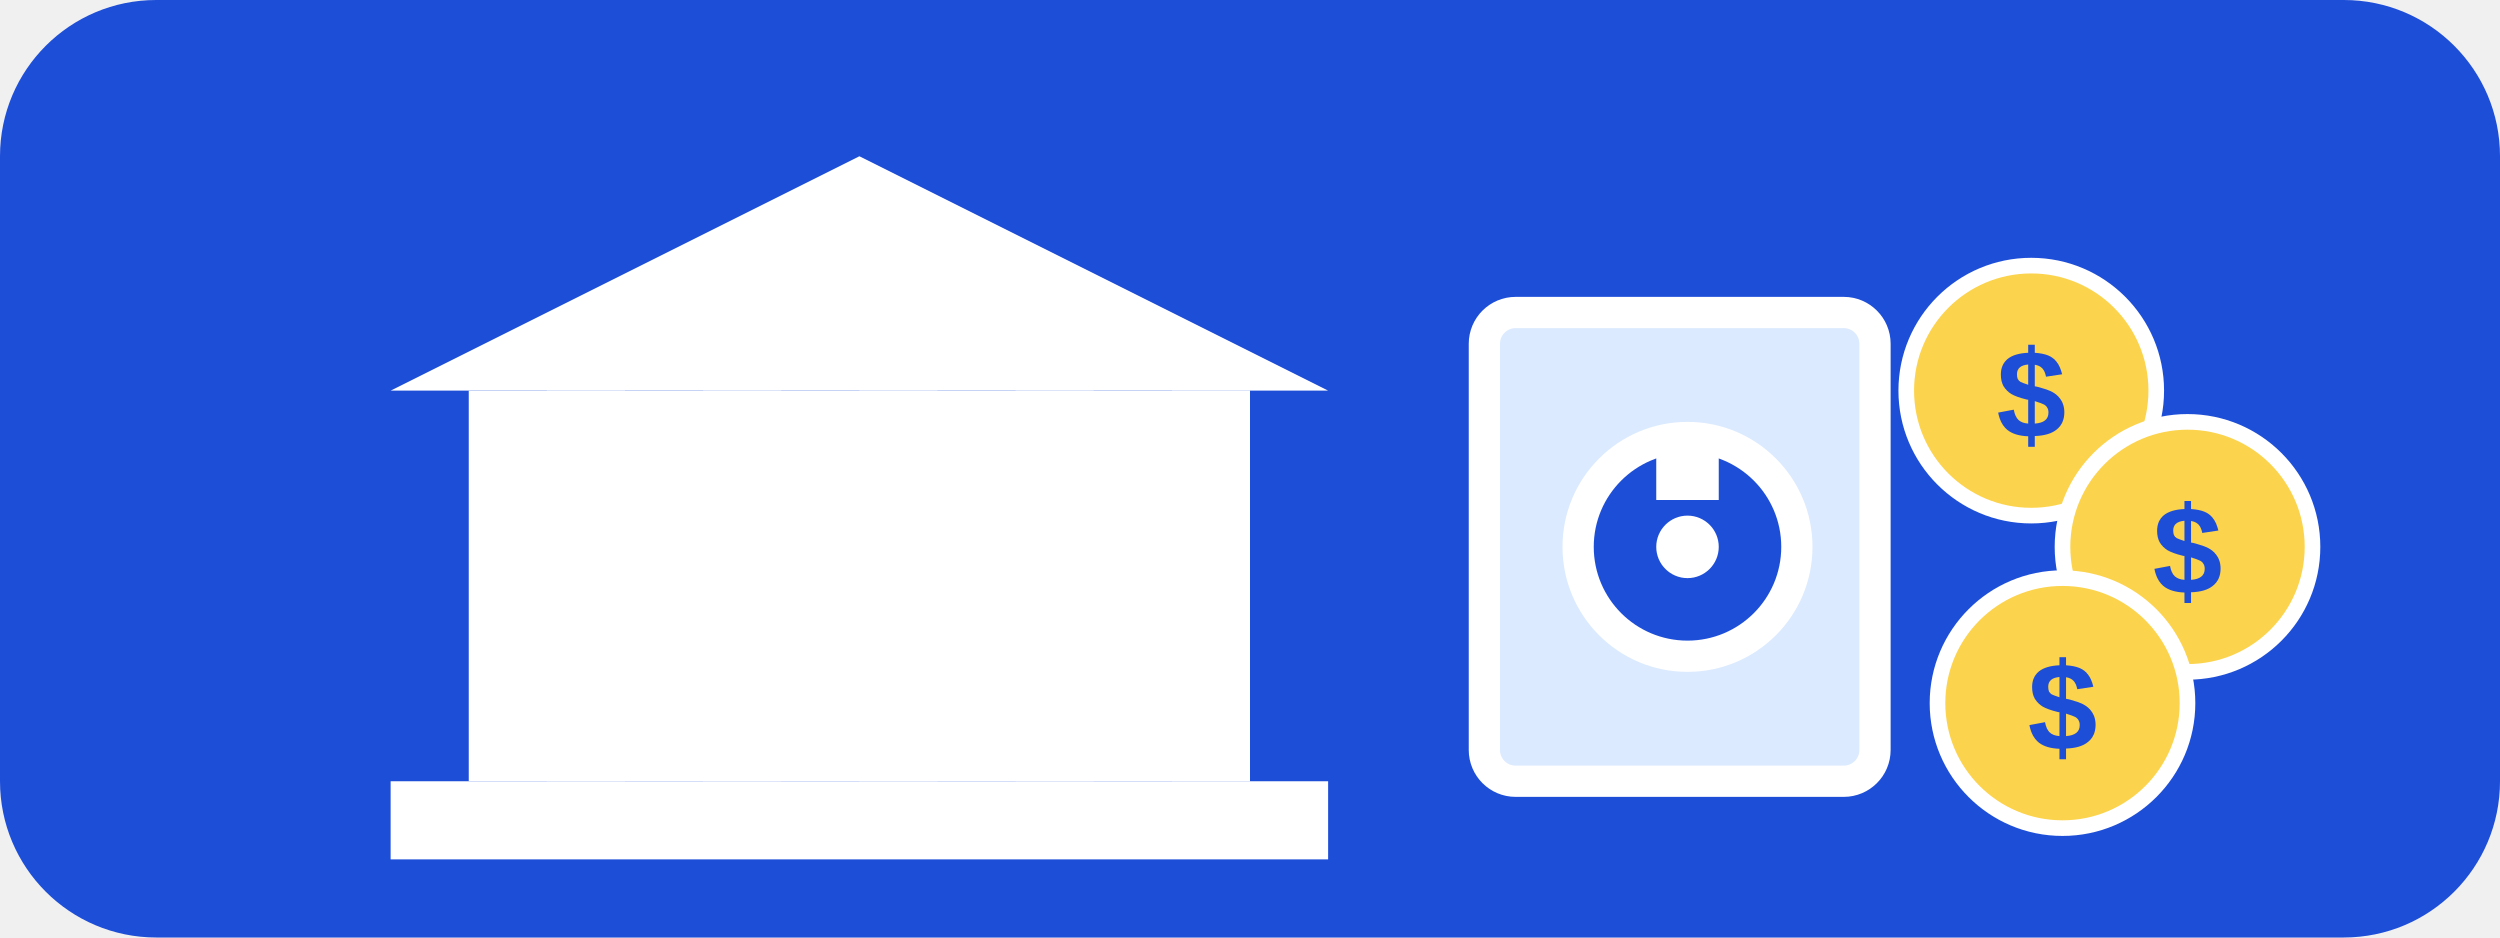
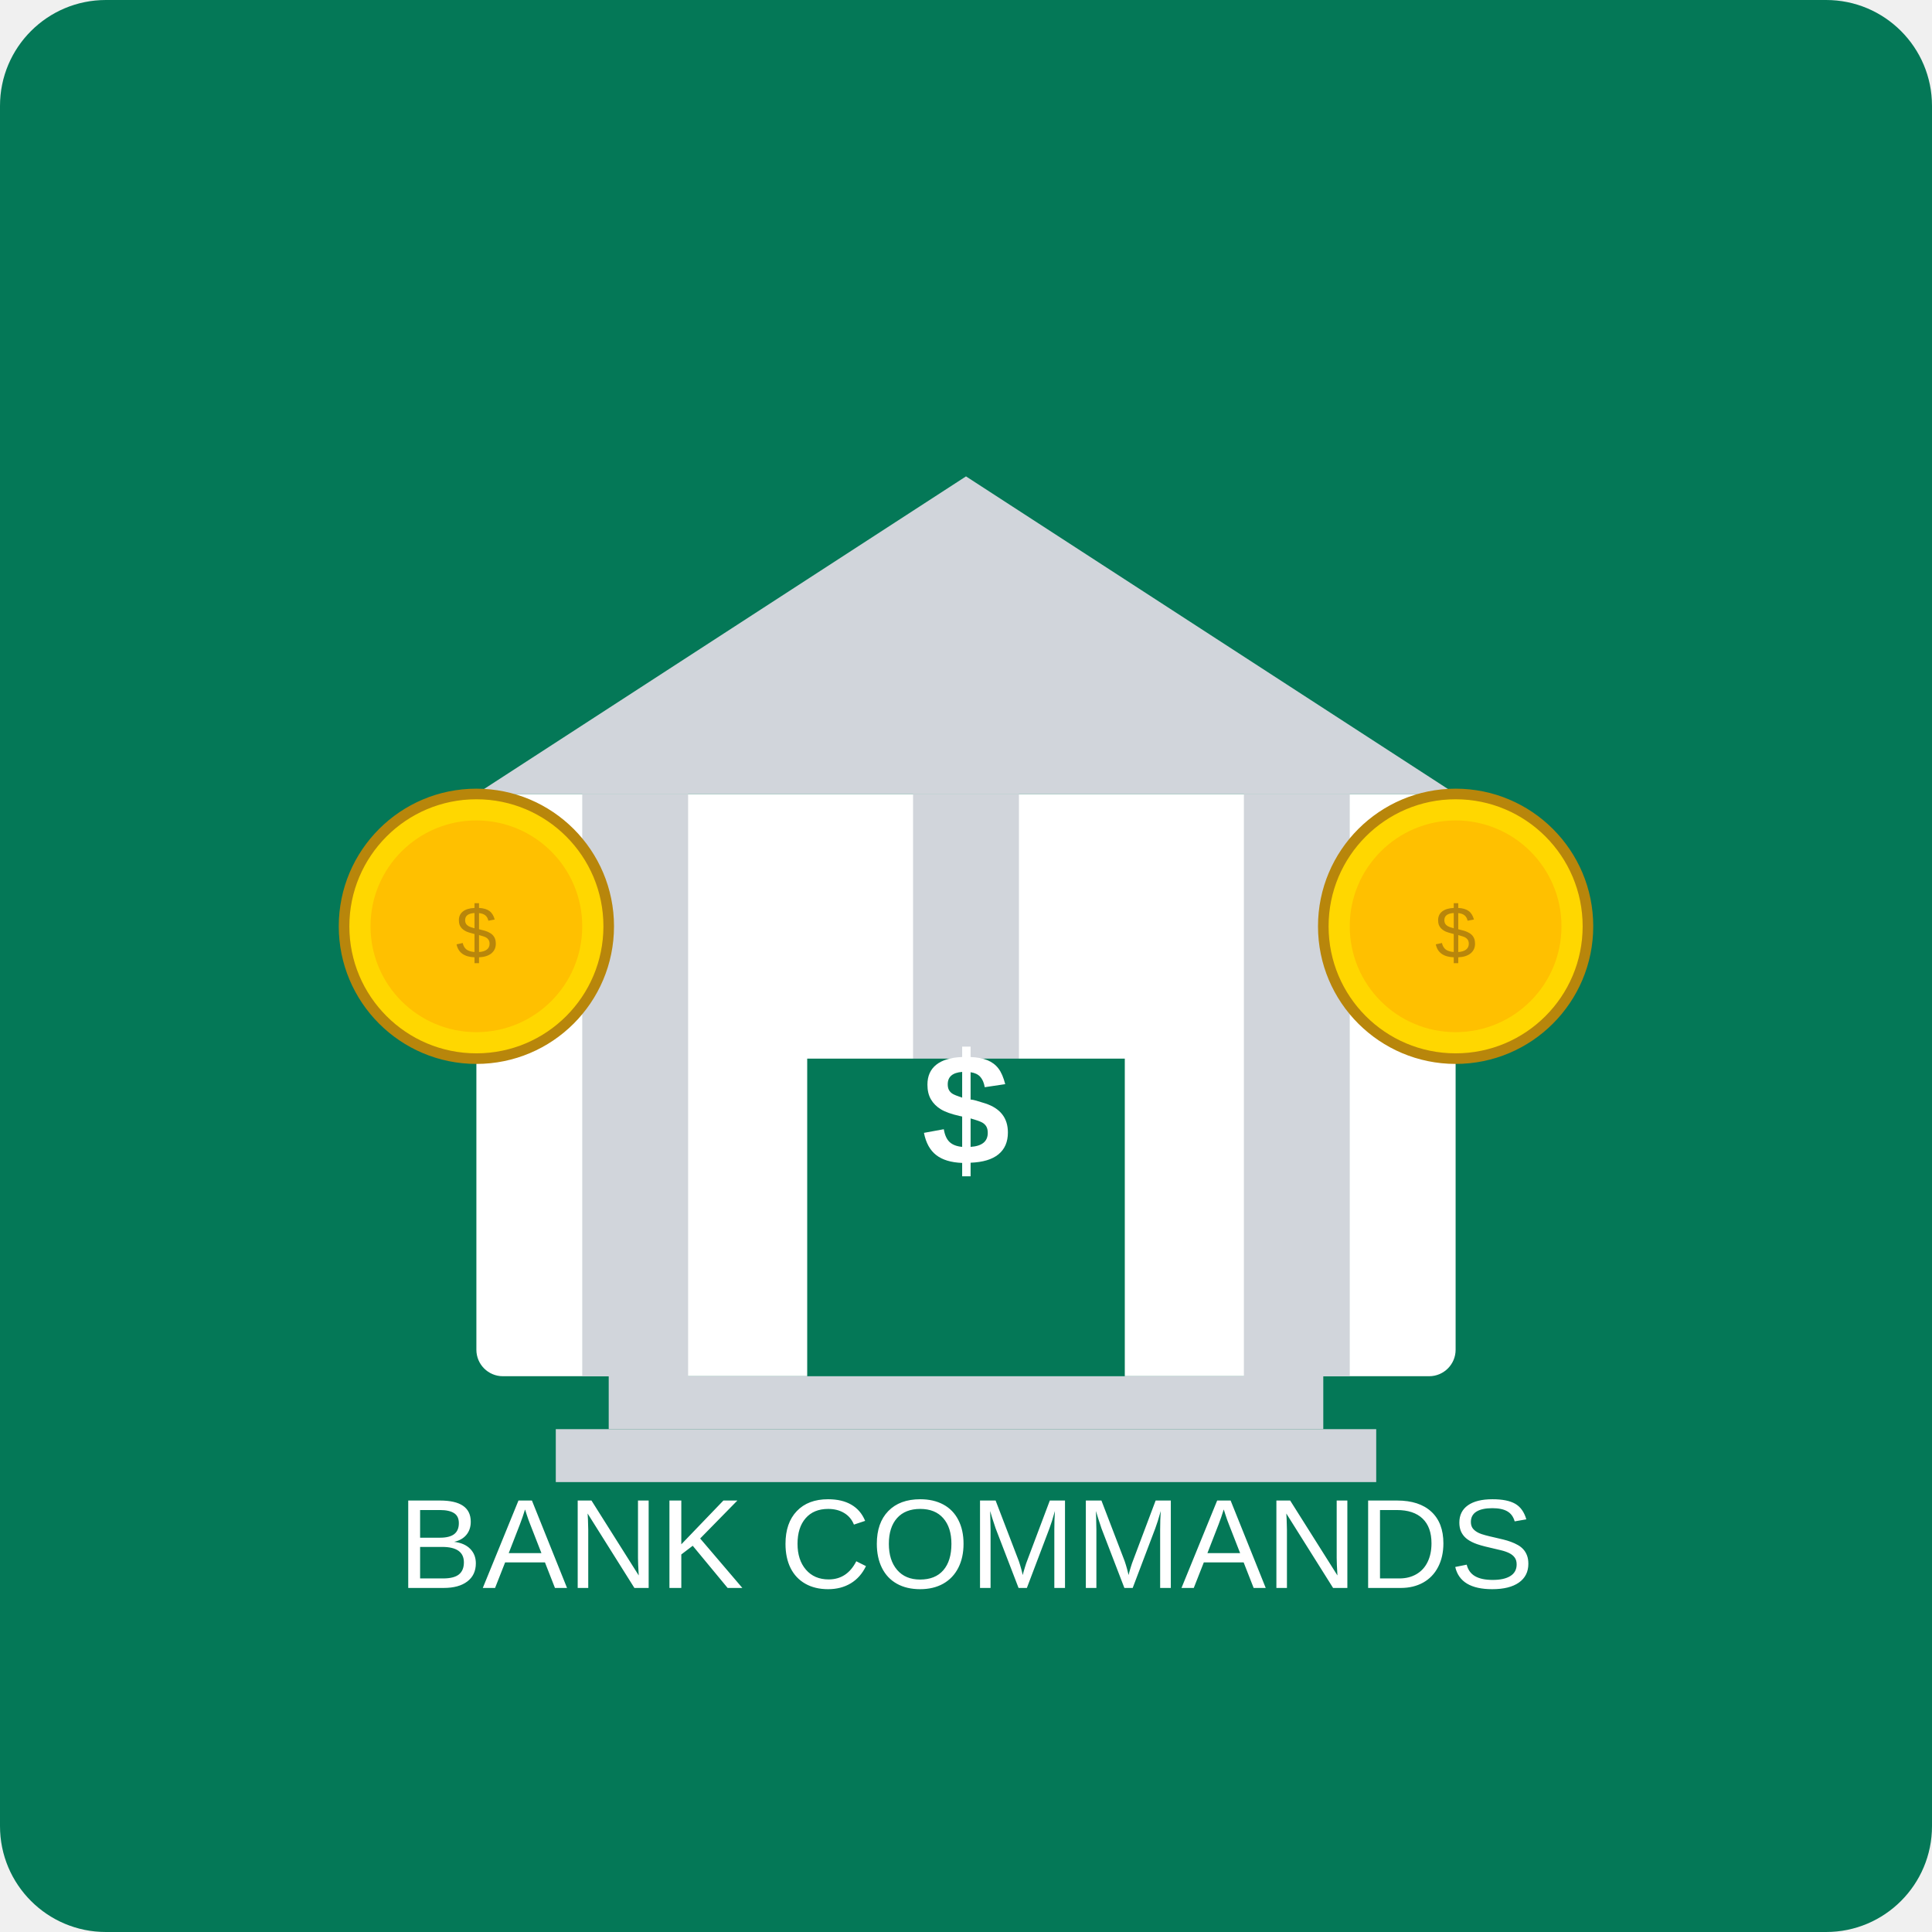
- <svg xmlns="http://www.w3.org/2000/svg" width="160" height="60" viewBox="0 0 160 60">
-   <rect width="160" height="60" rx="10" fill="#1D4ED8" />
-   <g fill="#FFFFFF">
-     <rect x="30" y="25" width="50" height="25" />
-     <path d="M25,25 L85,25 L55,10 Z" />
-     <rect x="25" y="50" width="60" height="5" />
-     <rect x="35" y="25" width="5" height="25" />
-     <rect x="45" y="25" width="5" height="25" />
-     <rect x="55" y="25" width="5" height="25" />
-     <rect x="65" y="25" width="5" height="25" />
-     <rect x="75" y="25" width="5" height="25" />
-     <rect x="95" y="20" width="25" height="30" rx="2" fill="#DBEAFE" stroke="#FFFFFF" stroke-width="2" />
-     <circle cx="108" cy="35" r="7" fill="#1D4ED8" stroke="#FFFFFF" stroke-width="2" />
-     <circle cx="108" cy="35" r="2" fill="#FFFFFF" />
-     <rect x="106" y="28" width="4" height="4" fill="#FFFFFF" />
-     <circle cx="130" cy="25" r="8" fill="#FCD34D" stroke="#FFFFFF" stroke-width="1" />
-     <text x="130" y="28" font-family="Arial" font-size="8" font-weight="bold" text-anchor="middle" fill="#1D4ED8">$</text>
-     <circle cx="140" cy="35" r="8" fill="#FCD34D" stroke="#FFFFFF" stroke-width="1" />
-     <text x="140" y="38" font-family="Arial" font-size="8" font-weight="bold" text-anchor="middle" fill="#1D4ED8">$</text>
-     <circle cx="132" cy="45" r="8" fill="#FCD34D" stroke="#FFFFFF" stroke-width="1" />
-     <text x="132" y="48" font-family="Arial" font-size="8" font-weight="bold" text-anchor="middle" fill="#1D4ED8">$</text>
-   </g>
+ <svg xmlns="http://www.w3.org/2000/svg" width="730" height="730" viewBox="0 0 730 730">
+   <rect width="730" height="730" rx="40" fill="#047857" />
+   <rect x="180" y="300" width="370" height="220" rx="10" fill="#FFFFFF" />
+   <polygon points="180,300 365,180 550,300" fill="#D1D5DB" />
+   <rect x="220" y="300" width="40" height="220" fill="#D1D5DB" />
+   <rect x="345" y="300" width="40" height="220" fill="#D1D5DB" />
+   <rect x="470" y="300" width="40" height="220" fill="#D1D5DB" />
+   <rect x="230" y="520" width="270" height="20" fill="#D1D5DB" />
+   <rect x="210" y="540" width="310" height="20" fill="#D1D5DB" />
+   <rect x="305" y="400" width="120" height="120" fill="#047857" />
+   <circle cx="180" cy="350" r="50" fill="#FFD700" stroke="#B8860B" stroke-width="4" />
+   <circle cx="180" cy="350" r="40" fill="#FFC000" />
+   <text x="180" y="362" font-family="Arial, sans-serif" font-size="28" text-anchor="middle" fill="#B8860B">$</text>
+   <circle cx="550" cy="350" r="50" fill="#FFD700" stroke="#B8860B" stroke-width="4" />
+   <circle cx="550" cy="350" r="40" fill="#FFC000" />
+   <text x="550" y="362" font-family="Arial, sans-serif" font-size="28" text-anchor="middle" fill="#B8860B">$</text>
+   <text x="365" y="440" font-family="Arial, sans-serif" font-size="60" font-weight="bold" text-anchor="middle" fill="#FFFFFF">$</text>
+   <text x="365" y="600" font-family="Arial, sans-serif" font-size="48" text-anchor="middle" fill="#FFFFFF">BANK COMMANDS</text>
</svg>
